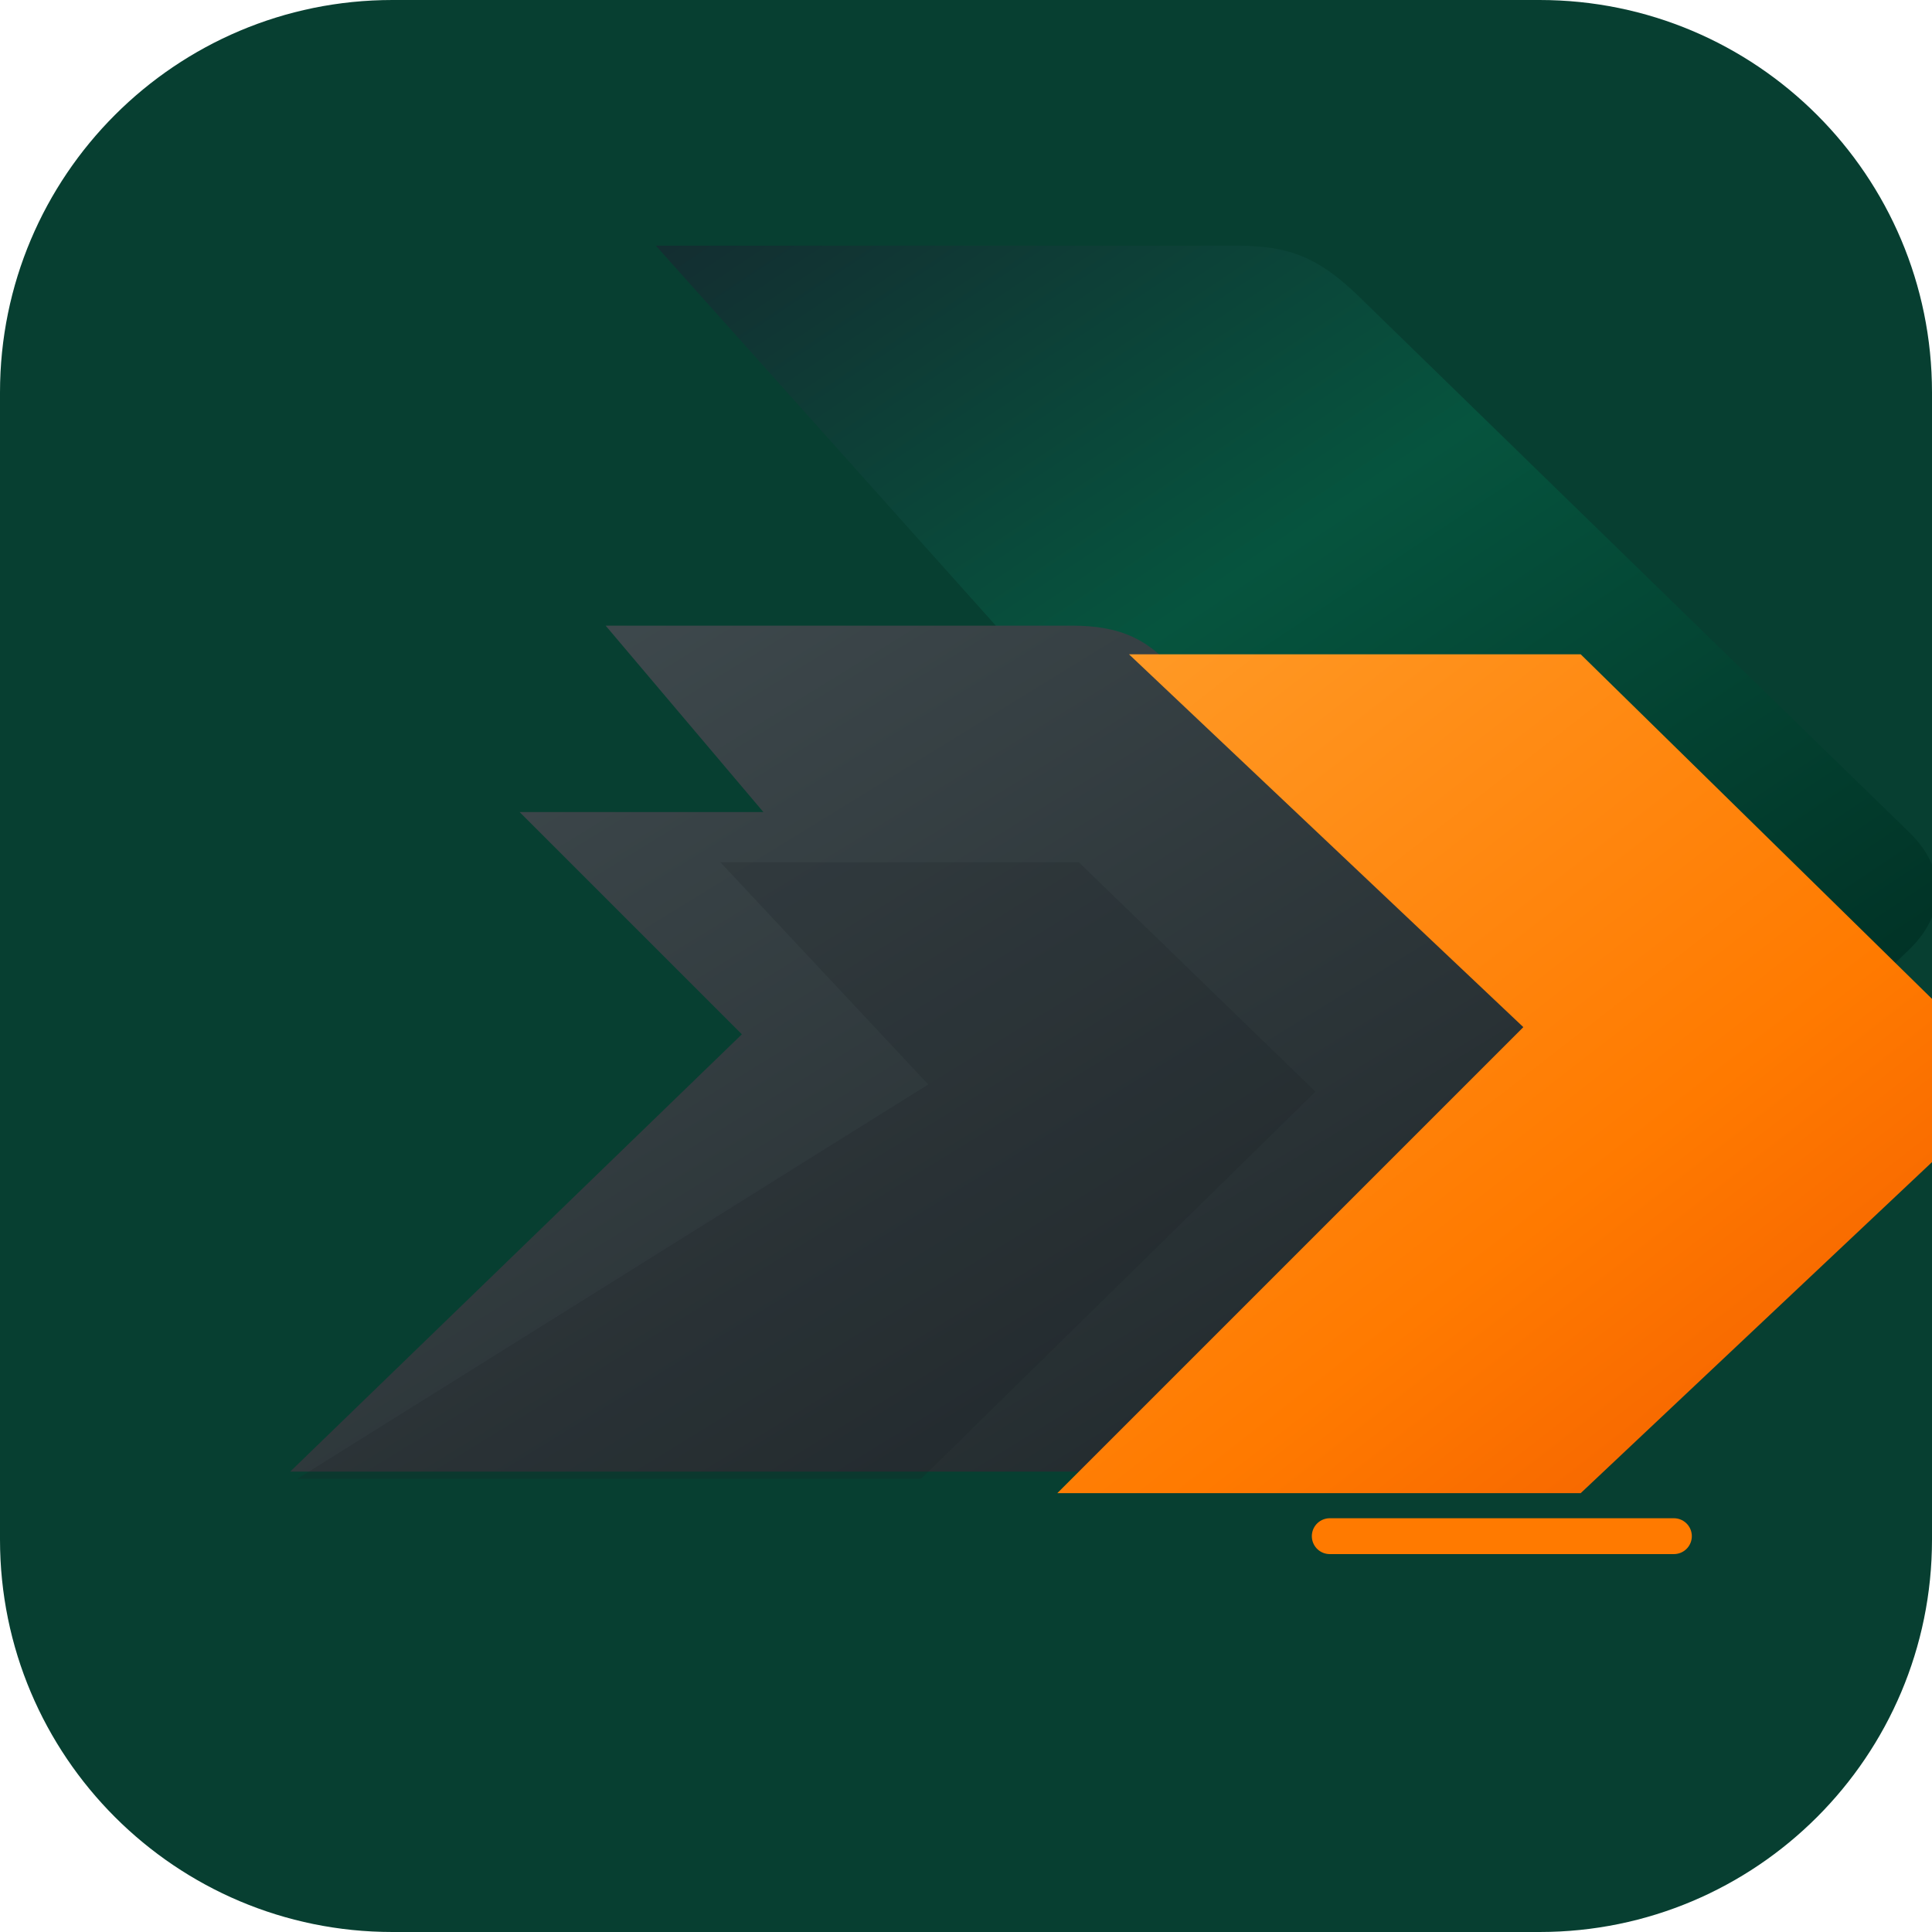
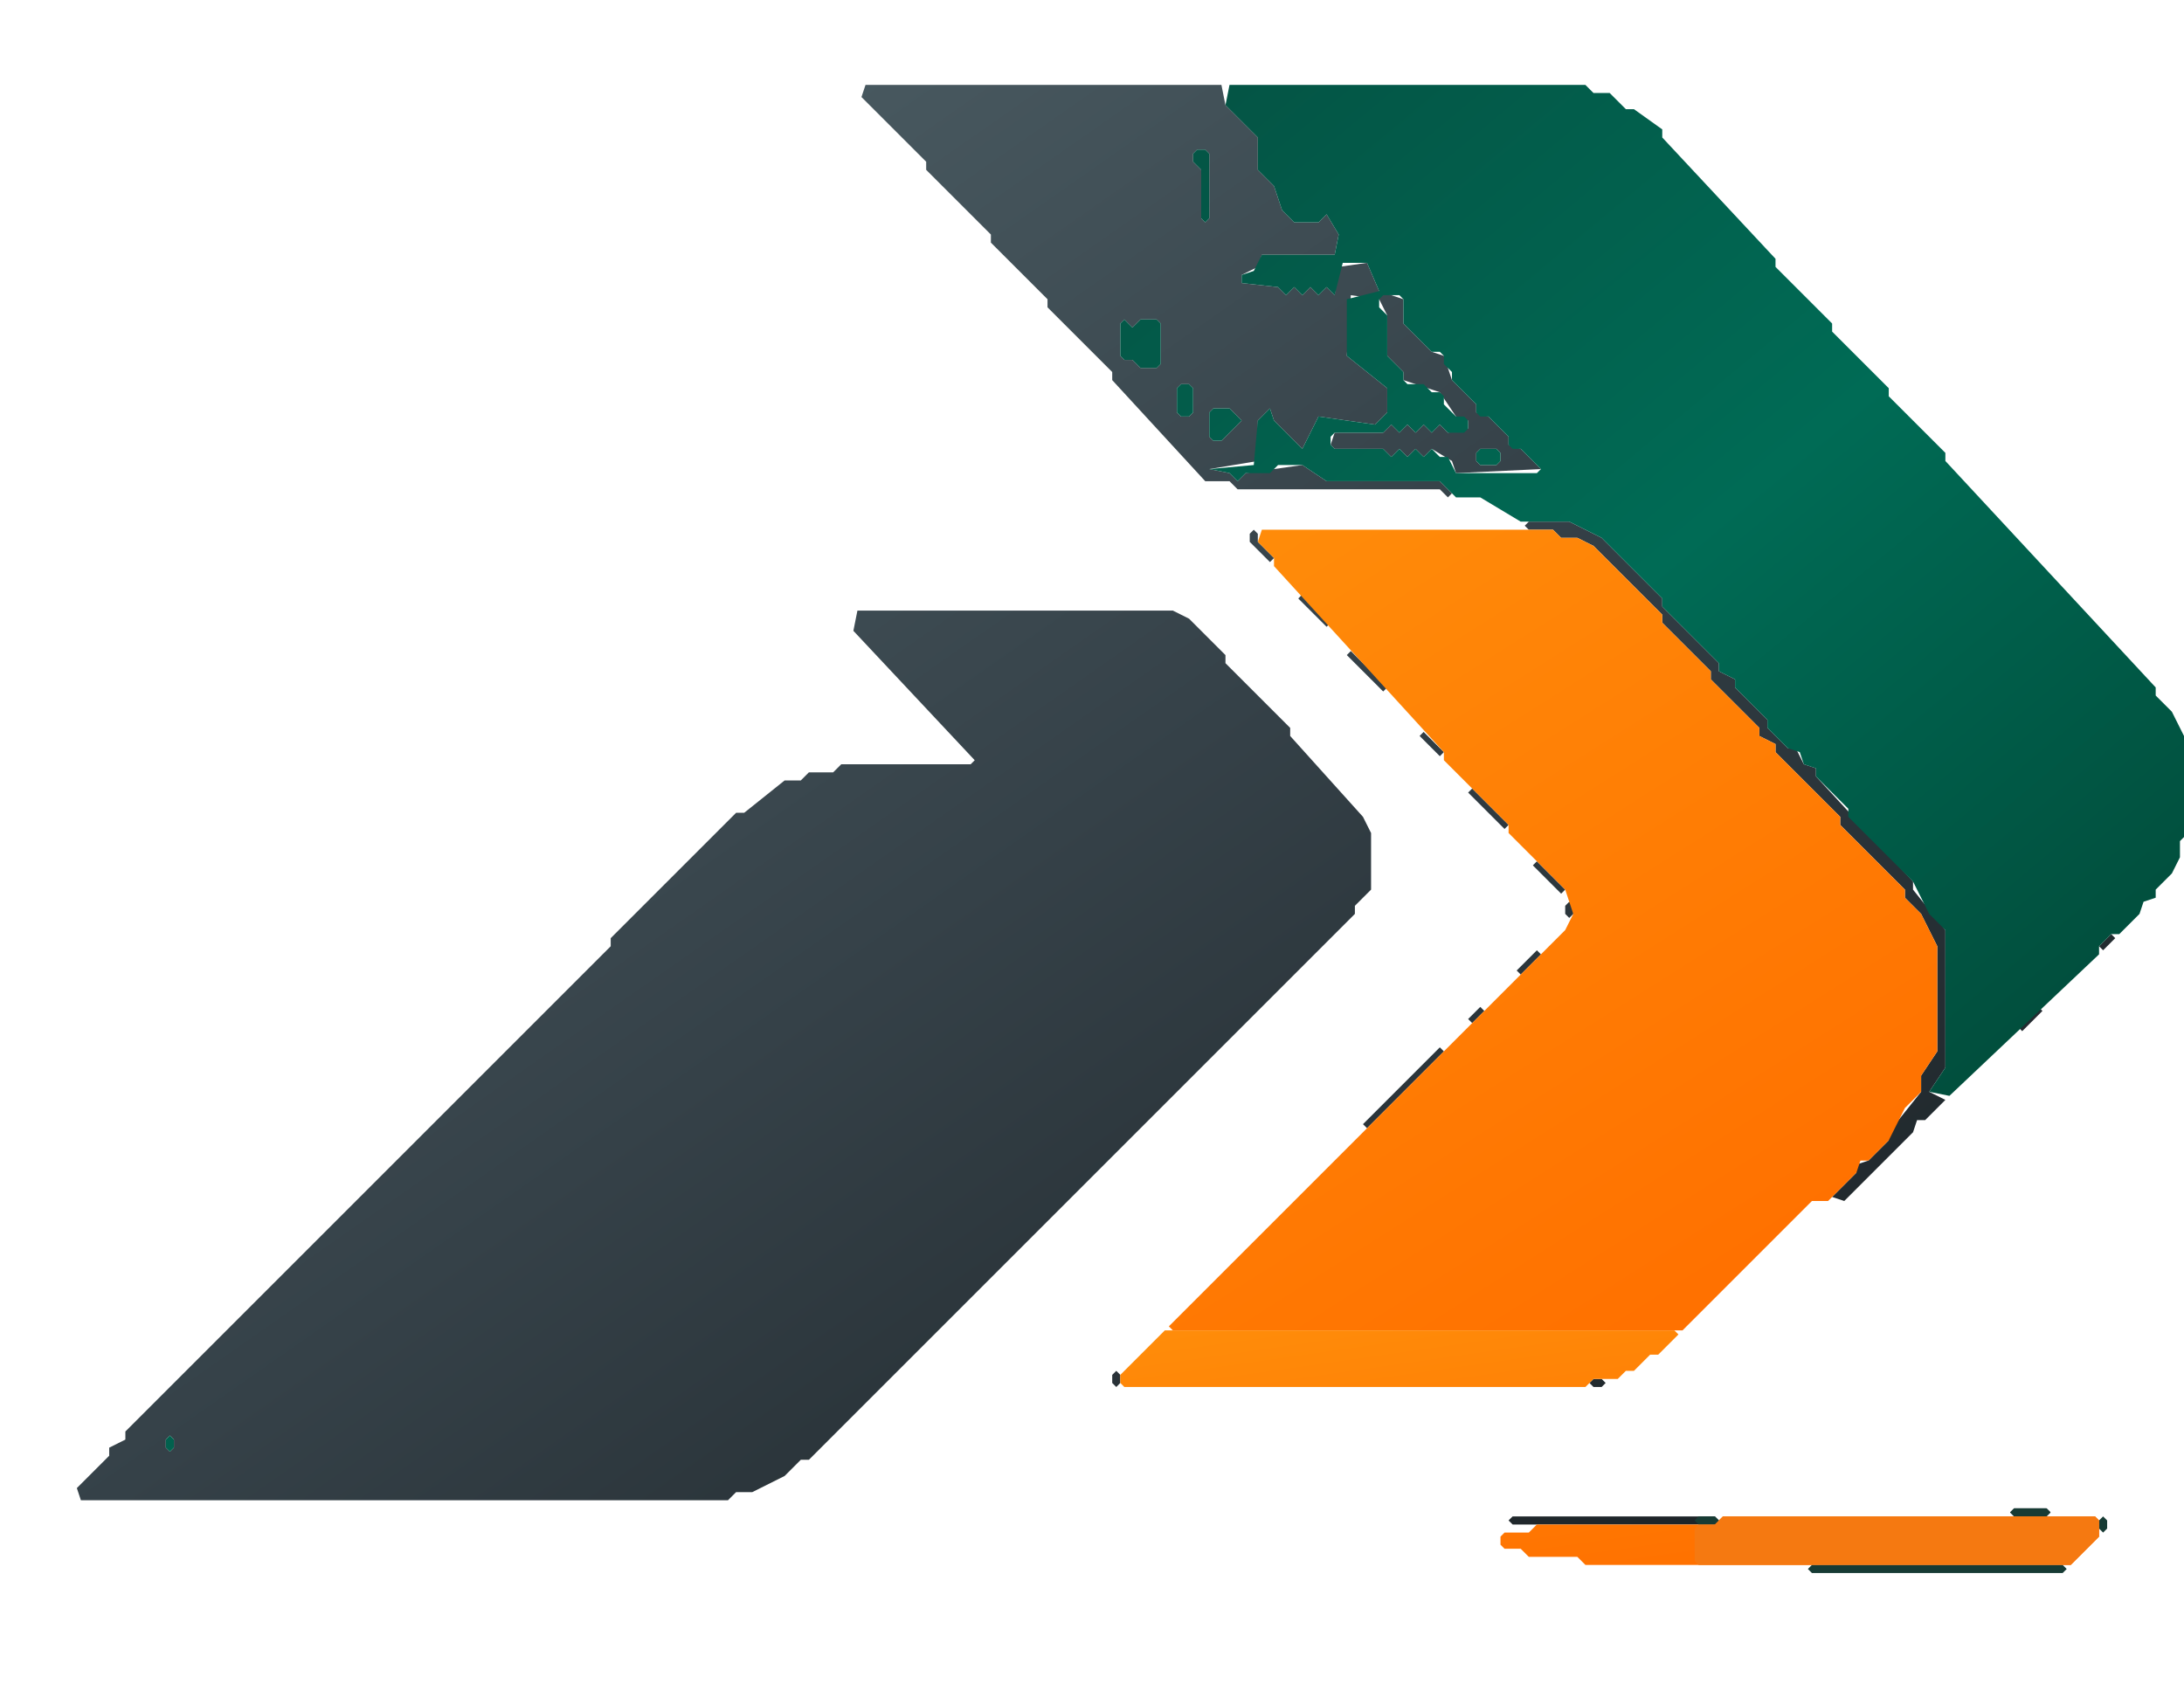
- <svg xmlns="http://www.w3.org/2000/svg" role="img" aria-label="БКМ" width="256" height="256" viewBox="0 0 256 256">
+ <svg xmlns="http://www.w3.org/2000/svg" width="270" height="209" viewBox="0 0 270 209" role="img" aria-label="Фирменный знак БКМ">
  <defs>
-     <linearGradient id="forest" x1="0" x2=".95" y1="0" y2="1">
-       <stop offset="0" stop-color="#132E31" />
-       <stop offset=".42" stop-color="#06543E" />
-       <stop offset="1" stop-color="#002D22" />
+     <linearGradient id="metal" x1="0" y1="0" x2="1" y2="1" gradientUnits="objectBoundingBox">
+       <stop stop-color="#53666d" />
+       <stop offset="0.50" stop-color="#354148" />
+       <stop offset="1" stop-color="#171d20" />
    </linearGradient>
-     <linearGradient id="graphite" x1="0" y1="0" x2=".9" y2="1">
-       <stop offset="0" stop-color="#424D51" />
-       <stop offset="1" stop-color="#20282B" />
+     <linearGradient id="forest" x1="0" y1="0" x2="1" y2="0.8" gradientUnits="objectBoundingBox">
+       <stop stop-color="#083d34" />
+       <stop offset="0.62" stop-color="#006b55" />
+       <stop offset="1" stop-color="#014434" />
    </linearGradient>
-     <linearGradient id="flare" x1="0" y1="0" x2=".85" y2="1">
-       <stop offset="0" stop-color="#FF9B27" />
-       <stop offset=".65" stop-color="#FF7A00" />
-       <stop offset="1" stop-color="#F35F00" />
+     <linearGradient id="amber" x1="0" y1="0" x2="0.6" y2="1" gradientUnits="objectBoundingBox">
+       <stop stop-color="#ff8d0a" />
+       <stop offset="1" stop-color="#ff7100" />
+     </linearGradient>
+     <linearGradient id="word" x1="0" y1="0" x2="0.1" y2="1" gradientUnits="objectBoundingBox">
+       <stop stop-color="#00362e" />
+       <stop offset="0.47" stop-color="#004a3e" />
+       <stop offset="1" stop-color="#003d32" />
    </linearGradient>
  </defs>
-   <rect width="256" height="256" rx="52" fill="#073F31" />
-   <g transform="translate(-10 5) scale(.95)">
-     <g id="bkm-chevron">
-       <path d="M102 29h81c8 0 12 2 18 8l76 74c5 5 5 11 0 16l-28 27-63-61c-5-5-8-7-15-7h-18Z" fill="url(#forest)" />
-       <path d="M95 82h65c7 0 11 2 15 7l50 49-62 62H51l63-61-31-31h34Z" fill="url(#graphite)" />
-       <path d="M168 86h63l52 51c5 5 5 12 0 17l-52 49h-73l65-65Z" fill="url(#flare)" />
-       <path d="M52 201h87l55-54-33-32h-50l29 31Z" fill="#171F22" opacity=".20" />
-       <path d="M196 209h48" stroke="#FF7A00" stroke-width="5" stroke-linecap="round" />
-     </g>
-   </g>
+   <path id="icongray" fill="url(#metal)" fill-rule="evenodd" d="M190.50,58.00 L180.00,58.50 L179.50,57.00 L177.00,55.50 L176.00,56.50 L175.00,55.50 L174.00,56.50 L173.00,55.50 L172.00,56.50 L171.00,55.50 L165.00,55.50 L164.50,55.00 L165.00,53.50 L171.00,53.50 L172.00,52.50 L173.00,53.50 L174.00,52.50 L175.00,53.50 L176.00,52.50 L177.00,53.50 L178.00,52.50 L179.00,53.50 L181.50,53.00 L181.50,52.00 L180.00,51.50 L178.00,48.50 L173.50,47.00 L173.50,46.00 L171.50,44.00 L171.50,39.00 L170.50,37.00 L167.00,36.50 L166.50,44.00 L171.50,48.00 L171.50,51.00 L170.00,52.50 L163.00,51.50 L161.00,55.50 L157.50,52.00 L157.00,50.50 L155.50,52.00 L155.50,57.00 L149.50,58.00 L152.00,58.50 L153.00,59.50 L154.00,58.50 L161.00,57.50 L164.00,59.50 L178.00,59.50 L179.50,61.00 L179.00,61.50 L178.00,60.50 L153.00,60.50 L152.00,59.50 L149.00,59.50 L137.50,47.00 L137.50,46.00 L129.50,38.00 L129.50,37.00 L122.50,30.00 L122.50,29.00 L114.50,21.00 L114.50,20.00 L106.50,12.00 L107.00,10.50 L151.00,10.50 L151.50,13.00 L155.50,17.00 L155.50,21.00 L157.50,23.00 L158.50,26.00 L160.00,27.50 L163.00,27.50 L164.00,26.50 L165.50,29.00 L165.00,31.50 L156.00,31.50 L155.50,33.00 L153.50,34.00 L153.50,35.00 L158.00,35.50 L159.00,36.50 L160.00,35.50 L161.00,36.50 L162.00,35.50 L163.00,36.50 L164.00,35.50 L165.00,36.50 L165.50,33.00 L169.00,32.50 L170.50,36.00 L173.50,37.00 L173.50,40.00 L177.00,43.50 L178.50,44.00 L179.50,47.00 L182.50,50.00 L182.50,51.00 L184.00,51.50 L186.50,54.00 L186.50,55.00 L188.00,55.50Z M149.00,27.50 L149.50,27.00 L149.50,19.00 L149.00,18.50 L148.00,18.50 L147.50,19.00 L147.50,20.00 L148.50,21.00 L148.50,27.00Z M143.00,45.50 L143.50,45.00 L143.50,40.00 L143.00,39.50 L141.00,39.50 L140.00,40.50 L139.00,39.50 L138.50,40.00 L138.50,44.00 L139.00,44.50 L140.00,44.50 L141.00,45.50Z M147.00,51.50 L147.50,51.00 L147.50,48.00 L147.00,47.50 L146.00,47.50 L145.50,48.00 L145.50,51.00 L146.00,51.50Z M151.00,54.50 L153.50,52.00 L152.00,50.50 L150.00,50.50 L149.50,51.00 L149.50,54.00 L150.00,54.50Z M185.50,57.00 L185.50,56.00 L185.00,55.50 L183.00,55.50 L182.50,56.00 L182.50,57.00 L183.00,57.50 L185.00,57.50Z M228.00,148.50 L226.50,148.00 L229.50,145.00 L229.50,144.00 L231.00,143.50 L233.50,141.00 L233.50,140.00 L237.50,135.00 L237.50,133.00 L239.50,130.00 L239.50,117.00 L237.50,113.00 L235.50,111.00 L235.50,110.00 L227.50,102.00 L227.50,101.00 L219.50,93.00 L219.50,92.00 L217.50,91.00 L217.50,90.00 L211.50,84.00 L211.50,83.00 L205.50,77.00 L205.50,76.00 L197.00,67.50 L195.00,66.50 L193.00,66.50 L192.00,65.50 L189.00,65.50 L188.50,65.00 L189.00,64.50 L194.00,64.50 L198.00,66.50 L205.50,74.00 L205.50,75.00 L212.50,82.00 L212.50,83.00 L214.50,84.00 L214.50,85.00 L218.50,89.00 L218.50,90.00 L221.00,92.50 L222.00,92.50 L223.00,94.50 L224.50,95.00 L224.50,96.00 L236.50,109.00 L236.50,110.00 L240.50,115.00 L240.50,132.00 L238.50,135.00 L240.50,136.00 L238.00,138.50 L237.00,138.50 L236.50,140.00Z M157.00,69.50 L154.50,67.00 L154.50,66.00 L155.00,65.50 L155.50,66.00 L155.50,67.00 L157.50,69.00Z M164.00,77.50 L160.50,74.00 L161.00,73.50 L164.50,77.00Z M9.50,184.00 L13.50,180.00 L13.50,179.00 L15.50,178.00 L15.50,177.00 L75.50,117.00 L75.50,116.00 L91.00,100.50 L92.00,100.50 L97.00,96.50 L99.00,96.50 L100.00,95.50 L103.00,95.50 L104.00,94.50 L120.00,94.50 L120.50,94.00 L105.50,78.00 L106.00,75.50 L145.00,75.50 L147.00,76.50 L151.50,81.00 L151.50,82.00 L159.50,90.00 L159.50,91.00 L168.50,101.00 L169.50,103.00 L169.50,110.00 L167.50,112.00 L167.50,113.00 L100.00,180.50 L99.00,180.50 L97.00,182.50 L93.00,184.50 L91.00,184.50 L90.00,185.50 L10.00,185.50Z M171.00,85.50 L166.50,81.00 L167.00,80.50 L171.50,85.00Z M178.00,93.50 L175.50,91.00 L176.00,90.50 L178.50,93.00Z M186.00,102.50 L181.50,98.00 L182.00,97.50 L186.50,102.00Z M193.00,110.50 L189.50,107.00 L190.00,106.50 L193.50,110.00Z M194.00,113.50 L193.50,113.00 L193.50,112.00 L194.00,111.50 L194.50,112.00 L194.50,113.00Z M260.00,117.50 L259.50,117.00 L261.00,115.50 L261.50,116.00Z M188.00,120.50 L187.50,120.00 L190.00,117.50 L190.50,118.00Z M182.00,126.50 L181.50,126.00 L183.00,124.50 L183.50,125.00Z M250.00,127.50 L249.50,127.00 L252.00,124.50 L252.50,125.00Z M169.00,139.50 L168.50,139.00 L178.00,129.50 L178.50,130.00Z M138.00,171.50 L137.50,171.00 L137.50,170.00 L138.00,169.50 L138.50,170.00 L138.50,171.00Z M198.50,171.00 L198.00,171.50 L197.00,171.50 L196.50,171.00 L197.00,170.50 L198.00,170.50Z M21.00,179.50 L21.50,179.00 L21.50,178.00 L21.00,177.50 L20.50,178.00 L20.50,179.00Z M253.50,187.00 L253.00,187.50 L249.00,187.50 L248.50,187.00 L249.00,186.50 L253.00,186.50Z M212.50,188.00 L212.00,188.50 L187.00,188.50 L186.50,188.00 L187.00,187.50 L212.00,187.50Z" />
+   <path id="icongreen" fill="url(#forest)" fill-rule="evenodd" d="M241.00,135.50 L238.50,135.00 L240.50,132.00 L240.50,115.00 L238.50,113.00 L236.50,109.00 L228.50,101.00 L228.50,100.00 L224.50,96.00 L224.50,95.00 L223.00,94.50 L222.50,93.00 L221.00,92.50 L218.50,90.00 L218.50,89.00 L214.50,85.00 L214.50,84.00 L212.50,83.00 L212.50,82.00 L205.50,75.00 L205.50,74.00 L198.00,66.50 L194.00,64.50 L188.00,64.50 L183.00,61.50 L180.00,61.50 L178.00,59.50 L164.00,59.50 L161.00,57.50 L158.00,57.50 L157.00,58.50 L154.00,58.50 L153.00,59.50 L152.00,58.50 L149.50,58.00 L155.00,57.50 L155.50,52.00 L157.00,50.50 L157.50,52.00 L161.00,55.50 L163.00,51.50 L170.00,52.50 L171.50,51.00 L171.50,48.00 L166.50,44.00 L166.50,37.00 L170.50,36.00 L169.00,32.50 L166.00,32.50 L165.00,36.50 L164.00,35.50 L163.00,36.50 L162.00,35.50 L161.00,36.50 L160.00,35.50 L159.00,36.50 L158.00,35.50 L153.50,35.00 L153.50,34.00 L155.00,33.50 L156.00,31.50 L165.00,31.50 L165.50,29.00 L164.00,26.50 L163.00,27.50 L160.00,27.50 L158.50,26.00 L157.50,23.00 L155.50,21.00 L155.50,17.00 L151.50,13.00 L152.00,10.50 L196.00,10.50 L197.00,11.50 L199.00,11.50 L201.00,13.50 L202.00,13.50 L205.50,16.00 L205.50,17.00 L219.50,32.00 L219.50,33.00 L226.50,40.00 L226.50,41.00 L233.50,48.00 L233.50,49.00 L240.50,56.00 L240.50,57.00 L266.50,85.00 L266.50,86.00 L268.50,88.00 L270.50,92.00 L270.50,103.00 L269.50,104.00 L269.50,106.00 L268.50,108.00 L266.50,110.00 L266.50,111.00 L265.00,111.50 L264.50,113.00 L262.00,115.50 L261.00,115.50 L259.50,117.00 L259.50,118.00Z M149.00,27.50 L148.50,27.00 L148.50,21.00 L147.50,20.00 L147.50,19.00 L148.00,18.50 L149.00,18.50 L149.50,19.00 L149.50,27.00Z M190.00,58.50 L190.50,58.00 L188.00,55.50 L187.00,55.50 L186.50,55.00 L186.50,54.00 L184.00,51.50 L183.00,51.50 L182.50,51.00 L182.50,50.00 L179.50,47.00 L179.50,46.00 L178.50,45.00 L178.50,44.00 L178.00,43.50 L177.00,43.50 L173.50,40.00 L173.50,37.00 L173.00,36.50 L171.00,36.50 L170.50,37.00 L170.50,38.00 L171.50,39.00 L171.50,44.00 L173.50,46.00 L173.50,47.00 L174.00,47.50 L176.00,47.50 L177.00,48.50 L178.00,48.50 L178.50,49.00 L178.50,50.00 L180.00,51.50 L181.00,51.50 L181.50,52.00 L181.50,53.00 L181.00,53.50 L179.00,53.50 L178.00,52.50 L177.00,53.50 L176.00,52.50 L175.00,53.50 L174.00,52.50 L173.00,53.50 L172.00,52.50 L171.00,53.50 L165.00,53.50 L164.50,54.00 L164.50,55.00 L165.00,55.50 L171.00,55.50 L172.00,56.50 L173.00,55.50 L174.00,56.50 L175.00,55.50 L176.00,56.50 L177.00,55.50 L178.00,56.50 L179.00,56.50 L180.00,58.50Z M143.00,45.50 L141.00,45.50 L140.00,44.50 L139.00,44.50 L138.50,44.00 L138.50,40.00 L139.00,39.50 L140.00,40.50 L141.00,39.50 L143.00,39.50 L143.50,40.00 L143.50,45.00Z M147.00,51.50 L146.00,51.50 L145.50,51.00 L145.50,48.00 L146.00,47.50 L147.00,47.50 L147.50,48.00 L147.50,51.00Z M151.00,54.50 L150.00,54.50 L149.50,54.00 L149.50,51.00 L150.00,50.50 L152.00,50.50 L153.50,52.00Z M185.50,57.00 L185.00,57.50 L183.00,57.50 L182.50,57.00 L182.50,56.00 L183.00,55.50 L185.00,55.50 L185.50,56.00Z M21.00,179.50 L20.50,179.00 L20.50,178.00 L21.00,177.50 L21.50,178.00 L21.50,179.00Z" />
+   <path id="iconorange" fill="url(#amber)" fill-rule="evenodd" d="M208.00,164.50 L145.00,164.50 L144.50,164.00 L193.50,115.00 L194.50,113.00 L193.50,110.00 L186.50,103.00 L186.50,102.00 L178.50,94.00 L178.50,93.00 L157.50,70.00 L157.50,69.00 L155.50,67.00 L156.00,65.50 L192.00,65.50 L193.00,66.50 L195.00,66.50 L197.00,67.50 L205.50,76.00 L205.50,77.00 L211.50,83.00 L211.50,84.00 L217.50,90.00 L217.50,91.00 L219.50,92.00 L219.50,93.00 L227.50,101.00 L227.50,102.00 L235.50,110.00 L235.50,111.00 L237.50,113.00 L239.50,117.00 L239.50,130.00 L237.50,133.00 L237.50,135.00 L235.50,137.00 L233.50,141.00 L231.00,143.50 L230.00,143.50 L229.50,145.00 L226.00,148.50 L224.00,148.50Z" />
+   <path id="underline" fill="url(#amber)" fill-rule="evenodd" d="M207.50,165.00 L205.00,167.50 L204.00,167.50 L202.00,169.50 L201.00,169.50 L200.00,170.50 L197.00,170.50 L196.00,171.50 L139.00,171.50 L138.50,171.00 L138.50,170.00 L144.00,164.50 L207.00,164.50Z M259.50,188.00 L259.50,190.00 L256.00,193.50 L196.00,193.50 L195.00,192.50 L189.00,192.50 L188.00,191.50 L186.00,191.50 L185.50,191.00 L185.50,190.00 L186.00,189.50 L189.00,189.50 L190.00,188.50 L212.00,188.50 L213.00,187.50 L259.00,187.50Z" />
+   <path id="word" fill="url(#word)" fill-rule="evenodd" d="M448.50,50.00 L447.00,51.50 L442.00,53.50 L434.50,61.00 L432.50,65.00 L426.00,71.50 L420.00,74.50 L415.00,74.50 L414.00,75.50 L328.00,75.50 L320.00,71.50 L318.00,71.50 L317.00,70.50 L315.00,70.50 L314.00,69.50 L312.00,69.50 L311.00,68.50 L308.50,68.00 L308.50,66.00 L310.50,62.00 L317.00,55.50 L318.00,55.50 L320.00,53.50 L326.00,50.50 L329.00,50.50 L330.00,49.50 L448.00,49.50Z M568.50,154.00 L567.00,155.50 L521.00,155.50 L520.00,154.50 L518.00,154.50 L513.50,151.00 L513.50,150.00 L509.50,146.00 L509.50,145.00 L504.50,140.00 L504.50,139.00 L499.50,134.00 L499.50,133.00 L493.50,127.00 L493.50,126.00 L483.50,115.00 L483.50,114.00 L482.00,112.50 L478.00,112.50 L476.50,115.00 L476.50,117.00 L475.50,118.00 L475.50,120.00 L474.50,121.00 L474.50,123.00 L473.50,124.00 L472.50,129.00 L471.50,130.00 L471.50,133.00 L470.50,134.00 L470.50,136.00 L469.50,137.00 L469.50,139.00 L468.50,140.00 L468.50,142.00 L467.50,143.00 L467.50,145.00 L465.50,149.00 L465.50,152.00 L463.00,154.50 L461.00,155.50 L428.00,155.50 L426.50,154.00 L426.50,153.00 L427.50,152.00 L427.50,150.00 L428.50,149.00 L428.50,147.00 L429.50,146.00 L429.50,144.00 L431.50,140.00 L431.50,137.00 L432.50,136.00 L432.50,134.00 L433.50,133.00 L433.50,131.00 L434.50,130.00 L434.50,128.00 L435.50,127.00 L435.50,125.00 L436.50,124.00 L436.50,122.00 L438.50,118.00 L438.50,115.00 L439.50,114.00 L439.50,112.00 L440.50,111.00 L440.50,109.00 L441.50,108.00 L441.50,106.00 L442.50,105.00 L442.50,103.00 L443.50,102.00 L443.50,100.00 L445.50,96.00 L445.50,93.00 L446.50,92.00 L446.50,90.00 L447.50,89.00 L447.50,87.00 L448.50,86.00 L448.50,84.00 L450.50,80.00 L450.50,77.00 L451.50,76.00 L451.50,74.00 L452.50,73.00 L452.50,71.00 L453.50,70.00 L454.50,65.00 L457.50,59.00 L463.00,53.50 L471.00,49.50 L496.00,49.50 L497.50,51.00 L496.50,52.00 L496.50,55.00 L495.50,56.00 L495.50,58.00 L494.50,59.00 L494.50,61.00 L493.50,62.00 L493.50,64.00 L492.50,65.00 L492.50,67.00 L491.50,68.00 L491.50,70.00 L489.50,74.00 L489.50,77.00 L488.50,78.00 L488.50,80.00 L487.50,81.00 L487.50,83.00 L486.50,84.00 L486.50,86.00 L484.50,90.00 L485.00,92.50 L488.00,92.50 L545.00,50.50 L547.00,50.50 L548.00,49.50 L598.00,49.50 L598.50,50.00 L597.00,51.50 L595.00,51.50 L589.00,54.50 L586.00,57.50 L582.00,59.50 L575.00,65.50 L571.00,67.50 L564.00,73.50 L560.00,75.50 L553.00,81.50 L549.00,83.50 L546.00,86.50 L545.00,86.50 L542.00,89.50 L541.00,89.50 L535.00,94.50 L531.00,96.50 L524.50,102.00 L535.50,114.00 L535.50,115.00 L540.50,120.00 L540.50,121.00 L547.50,128.00 L547.50,129.00 L553.50,135.00 L553.50,136.00 L559.50,142.00 L559.50,143.00 L564.50,148.00 L564.50,149.00 L568.50,153.00Z M724.50,153.00 L722.00,155.50 L692.00,155.50 L690.50,154.00 L690.50,152.00 L691.50,151.00 L691.50,149.00 L692.50,148.00 L692.50,146.00 L693.50,145.00 L693.50,143.00 L695.50,139.00 L695.50,136.00 L697.50,132.00 L697.50,129.00 L698.50,128.00 L698.50,126.00 L700.50,122.00 L700.50,119.00 L701.50,118.00 L701.50,116.00 L703.50,112.00 L703.50,109.00 L704.50,108.00 L704.50,106.00 L706.50,102.00 L706.00,99.50 L669.00,135.50 L668.00,135.50 L663.00,139.50 L658.00,139.50 L657.00,140.50 L652.00,140.50 L651.00,139.50 L645.00,139.50 L642.50,138.00 L642.50,137.00 L639.50,133.00 L638.50,128.00 L635.50,123.00 L635.50,121.00 L633.50,118.00 L633.50,116.00 L631.50,113.00 L631.50,111.00 L629.50,108.00 L629.50,106.00 L627.50,103.00 L627.50,101.00 L626.00,100.50 L625.50,104.00 L624.50,105.00 L624.50,107.00 L623.50,108.00 L623.50,110.00 L622.50,111.00 L622.50,113.00 L620.50,117.00 L620.50,120.00 L619.50,121.00 L619.50,123.00 L618.50,124.00 L618.50,126.00 L617.50,127.00 L617.50,129.00 L615.50,133.00 L615.50,136.00 L614.50,137.00 L614.50,139.00 L613.50,140.00 L613.50,142.00 L611.50,146.00 L611.50,149.00 L610.50,150.00 L610.50,152.00 L606.00,155.50 L577.00,155.50 L575.50,154.00 L575.50,152.00 L576.50,151.00 L576.50,148.00 L577.50,147.00 L577.50,145.00 L578.50,144.00 L578.50,142.00 L579.50,141.00 L579.50,139.00 L581.50,135.00 L581.50,132.00 L582.50,131.00 L582.50,129.00 L583.50,128.00 L583.50,126.00 L584.50,125.00 L584.50,123.00 L586.50,119.00 L586.50,116.00 L587.50,115.00 L587.50,113.00 L588.50,112.00 L588.50,110.00 L589.50,109.00 L589.50,107.00 L591.50,103.00 L591.50,100.00 L592.50,99.00 L592.50,97.00 L593.50,96.00 L593.50,94.00 L594.50,93.00 L594.50,91.00 L596.50,87.00 L596.50,84.00 L598.50,80.00 L598.50,77.00 L599.50,76.00 L599.50,74.00 L600.50,73.00 L600.50,71.00 L601.50,70.00 L601.50,68.00 L602.50,67.00 L602.50,65.00 L604.50,61.00 L612.00,53.50 L620.00,49.50 L640.00,49.50 L644.00,51.50 L645.50,53.00 L648.50,59.00 L649.50,64.00 L654.50,74.00 L655.50,79.00 L657.50,82.00 L657.50,84.00 L659.50,87.00 L659.50,89.00 L661.50,92.00 L661.50,94.00 L663.50,97.00 L663.50,99.00 L665.00,100.50 L715.00,52.50 L719.00,50.50 L721.00,50.50 L722.00,49.50 L747.00,49.50 L749.00,50.50 L752.50,55.00 L752.50,59.00 L751.50,60.00 L751.50,63.00 L750.50,64.00 L750.50,66.00 L748.50,70.00 L747.50,77.00 L746.50,78.00 L746.50,80.00 L744.50,84.00 L744.50,87.00 L743.50,88.00 L743.50,90.00 L741.50,94.00 L741.50,97.00 L739.50,101.00 L739.50,104.00 L738.50,105.00 L738.50,107.00 L736.50,111.00 L736.50,114.00 L734.50,118.00 L734.50,121.00 L732.50,125.00 L732.50,128.00 L731.50,129.00 L731.50,131.00 L729.50,135.00 L729.50,138.00 L728.50,139.00 L728.50,141.00 L727.50,142.00 L727.50,145.00 L726.50,146.00 L726.50,148.00 L725.50,149.00 L725.50,151.00Z M418.50,136.00 L412.50,143.00 L412.50,144.00 L404.00,150.50 L400.00,152.50 L395.00,153.50 L394.00,154.50 L388.00,154.50 L387.00,155.50 L280.00,155.50 L278.50,154.00 L279.50,153.00 L279.50,151.00 L280.50,150.00 L280.50,148.00 L281.50,147.00 L281.50,145.00 L282.50,144.00 L282.50,142.00 L284.50,138.00 L284.50,135.00 L285.50,134.00 L285.50,132.00 L286.50,131.00 L286.50,129.00 L287.50,128.00 L287.50,126.00 L288.50,125.00 L288.50,123.00 L289.50,122.00 L289.50,120.00 L290.50,119.00 L290.50,117.00 L292.50,113.00 L292.50,110.00 L293.50,109.00 L293.50,107.00 L294.50,106.00 L294.50,104.00 L295.50,103.00 L295.50,101.00 L296.50,100.00 L296.50,98.00 L297.50,97.00 L297.50,95.00 L298.50,94.00 L298.50,92.00 L299.50,91.00 L300.50,86.00 L305.00,81.50 L309.00,79.50 L311.00,79.50 L312.50,78.00 L292.50,74.00 L295.00,72.50 L301.00,72.50 L302.00,73.50 L307.00,73.50 L308.00,74.50 L311.00,74.50 L312.00,75.50 L314.00,75.50 L317.00,77.50 L322.00,77.50 L324.00,79.50 L326.00,80.50 L328.00,80.50 L334.00,83.50 L336.50,86.00 L337.00,88.50 L411.00,88.50 L412.00,89.50 L415.00,89.50 L419.00,91.50 L425.50,99.00 L425.50,101.00 L426.50,102.00 L426.50,112.00 L425.50,113.00 L425.50,115.00 L424.50,116.00 L424.50,119.00 L423.50,120.00 L423.50,122.00 L422.50,123.00 L422.50,125.00 L421.50,126.00 L420.50,131.00 L418.50,134.00Z M389.50,115.00 L387.00,112.50 L329.00,112.50 L327.50,114.00 L327.50,116.00 L326.50,117.00 L326.50,119.00 L325.50,120.00 L325.50,122.00 L324.50,123.00 L324.50,125.00 L323.50,126.00 L323.50,128.00 L322.50,129.00 L323.00,129.50 L381.00,129.50 L382.00,128.50 L384.00,128.50 L387.50,125.00 L387.50,124.00 L388.50,123.00 L388.50,121.00 L389.50,120.00Z" />
+   <path id="slogandark" fill="#173b34" fill-rule="evenodd" d="M275.00,193.50 L273.50,192.00 L273.50,190.00 L272.50,189.00 L273.50,188.00 L273.50,186.00 L274.50,185.00 L274.50,184.00 L277.00,181.50 L278.00,181.50 L279.00,180.50 L280.00,180.50 L281.00,179.50 L285.00,179.50 L286.00,180.50 L287.00,180.50 L288.50,182.00 L288.50,183.00 L288.00,183.50 L286.00,183.50 L285.00,182.50 L280.00,182.50 L276.50,186.00 L276.50,187.00 L275.50,188.00 L275.50,189.00 L276.50,190.00 L276.50,191.00 L277.00,191.50 L282.00,191.50 L283.00,190.50 L285.00,190.50 L285.50,191.00 L285.50,192.00 L284.00,193.50 L283.00,193.50 L282.00,194.50 L277.00,194.50 L276.00,193.50Z M293.00,194.50 L292.50,194.00 L292.50,193.00 L294.00,191.50 L295.00,191.50 L296.50,190.00 L296.50,189.00 L297.50,188.00 L297.50,187.00 L298.50,186.00 L298.50,184.00 L299.50,183.00 L299.50,181.00 L301.00,179.50 L309.00,179.50 L310.50,181.00 L309.50,182.00 L309.50,183.00 L308.50,184.00 L308.50,187.00 L307.50,188.00 L307.50,190.00 L306.50,191.00 L306.50,193.00 L305.00,194.50 L304.00,194.50 L303.50,194.00 L303.50,192.00 L304.50,191.00 L304.50,189.00 L305.50,188.00 L305.50,185.00 L306.50,184.00 L306.50,183.00 L306.00,182.50 L303.00,182.50 L301.50,184.00 L301.50,186.00 L300.50,187.00 L300.50,188.00 L299.50,189.00 L299.50,190.00 L298.50,191.00 L298.50,192.00 L297.00,193.50 L296.00,193.50 L295.00,194.50Z M320.00,194.50 L316.50,191.00 L316.50,188.00 L317.50,187.00 L317.50,185.00 L322.00,180.50 L323.00,180.50 L324.00,179.50 L329.00,179.50 L332.50,183.00 L332.50,188.00 L331.50,189.00 L331.50,190.00 L329.00,192.50 L328.00,192.50 L327.00,193.50 L326.00,193.50 L325.00,194.50Z M355.00,194.50 L353.00,194.50 L351.50,193.00 L351.50,191.00 L350.50,190.00 L350.50,189.00 L350.00,188.50 L348.50,190.00 L348.50,192.00 L347.50,193.00 L347.50,194.00 L347.00,194.50 L346.00,194.50 L345.50,194.00 L345.50,191.00 L346.50,190.00 L346.50,189.00 L346.00,188.50 L341.00,193.50 L340.00,193.50 L339.00,194.50 L338.00,194.50 L337.50,194.00 L337.50,193.00 L342.00,188.50 L343.00,188.50 L344.50,187.00 L344.50,186.00 L343.50,185.00 L343.50,184.00 L342.50,183.00 L342.50,180.00 L343.00,179.50 L344.00,179.50 L344.50,180.00 L344.50,181.00 L345.50,182.00 L345.50,183.00 L346.50,184.00 L346.50,185.00 L347.00,185.50 L347.50,185.00 L347.50,184.00 L348.50,183.00 L348.50,181.00 L350.00,179.50 L351.00,179.50 L351.50,180.00 L351.50,183.00 L350.50,184.00 L350.50,185.00 L351.00,185.50 L357.00,179.50 L358.00,179.50 L358.50,180.00 L358.50,181.00 L352.50,187.00 L352.50,188.00 L353.50,189.00 L353.50,190.00 L354.50,191.00 L354.50,192.00 L355.50,193.00 L355.50,194.00Z M375.00,194.50 L374.00,194.50 L373.50,194.00 L373.50,191.00 L374.50,190.00 L374.50,189.00 L374.00,188.50 L368.00,188.50 L367.50,189.00 L367.50,191.00 L366.50,192.00 L366.50,193.00 L365.00,194.50 L364.00,194.50 L363.50,194.00 L363.50,193.00 L364.50,192.00 L364.50,190.00 L365.50,189.00 L365.50,187.00 L366.50,186.00 L366.50,184.00 L367.50,183.00 L367.50,181.00 L369.00,179.50 L370.00,179.50 L370.50,180.00 L370.50,182.00 L369.50,183.00 L369.50,185.00 L370.00,185.50 L375.00,185.50 L376.50,184.00 L376.50,182.00 L377.50,181.00 L377.50,180.00 L378.00,179.50 L379.00,179.50 L379.50,180.00 L379.50,183.00 L378.50,184.00 L378.50,186.00 L377.50,187.00 L377.50,190.00 L376.50,191.00 L376.50,193.00Z M390.00,194.50 L386.50,191.00 L386.50,187.00 L387.50,186.00 L387.50,185.00 L388.50,184.00 L388.50,183.00 L389.00,182.50 L390.00,182.50 L392.00,180.50 L393.00,180.50 L394.00,179.50 L399.00,179.50 L401.50,182.00 L401.50,183.00 L402.50,184.00 L402.50,186.00 L401.50,187.00 L401.50,189.00 L399.50,191.00 L399.50,192.00 L399.00,192.50 L398.00,192.50 L397.00,193.50 L396.00,193.50 L395.00,194.50Z M418.00,194.50 L410.00,194.50 L408.50,193.00 L409.50,192.00 L409.50,190.00 L410.50,189.00 L410.50,187.00 L411.50,186.00 L411.50,184.00 L412.50,183.00 L412.50,181.00 L414.00,179.50 L422.00,179.50 L423.50,181.00 L422.00,182.50 L415.00,182.50 L414.50,183.00 L414.50,185.00 L415.00,185.50 L419.00,185.50 L419.50,186.00 L419.50,188.00 L419.00,188.50 L413.00,188.50 L412.50,189.00 L412.50,191.00 L413.00,191.50 L419.00,191.50 L419.50,192.00 L419.50,193.00Z M441.00,197.50 L440.50,197.00 L440.50,196.00 L441.50,195.00 L441.50,193.00 L443.00,191.50 L444.00,191.50 L445.50,190.00 L445.50,189.00 L447.50,187.00 L447.50,185.00 L448.50,184.00 L448.50,183.00 L449.50,182.00 L449.50,180.00 L450.00,179.50 L458.00,179.50 L458.50,180.00 L458.50,183.00 L457.50,184.00 L457.50,187.00 L456.50,188.00 L456.50,190.00 L455.50,191.00 L456.50,192.00 L456.50,195.00 L455.50,196.00 L455.50,197.00 L455.00,197.50 L454.00,197.50 L453.50,197.00 L453.50,195.00 L453.00,194.50 L444.00,194.50 L443.50,195.00 L443.50,196.00 L442.00,197.50Z M466.00,194.50 L465.50,194.00 L465.50,192.00 L466.50,191.00 L466.50,189.00 L467.50,188.00 L467.50,186.00 L468.50,185.00 L468.50,183.00 L469.50,182.00 L469.50,181.00 L471.00,179.50 L479.00,179.50 L479.50,180.00 L479.50,181.00 L478.00,182.50 L472.00,182.50 L471.50,183.00 L471.50,184.00 L470.50,185.00 L471.00,185.50 L476.00,185.50 L476.50,186.00 L476.50,187.00 L475.00,188.50 L470.00,188.50 L469.50,189.00 L469.50,191.00 L470.00,191.50 L475.00,191.50 L475.50,192.00 L475.50,194.00 L475.00,194.50Z M484.00,194.50 L483.50,194.00 L483.50,193.00 L485.00,191.50 L486.00,191.50 L487.50,190.00 L487.50,189.00 L488.50,188.00 L488.50,186.00 L489.50,185.00 L489.50,184.00 L490.50,183.00 L490.50,181.00 L492.00,179.50 L500.00,179.50 L500.50,180.00 L500.50,182.00 L499.50,183.00 L499.50,186.00 L498.50,187.00 L498.50,189.00 L497.50,190.00 L497.50,192.00 L496.50,193.00 L496.50,194.00 L496.00,194.50 L495.00,194.50 L494.50,194.00 L494.50,191.00 L495.50,190.00 L495.50,187.00 L496.50,186.00 L496.50,184.00 L497.50,183.00 L497.00,182.50 L493.00,182.50 L492.50,183.00 L492.50,184.00 L491.50,185.00 L491.50,187.00 L490.50,188.00 L490.50,189.00 L489.50,190.00 L489.50,191.00 L486.00,194.50Z M506.00,194.50 L505.50,194.00 L505.50,193.00 L506.50,192.00 L506.50,191.00 L509.50,188.00 L509.50,187.00 L512.50,184.00 L512.50,183.00 L516.00,179.50 L517.00,179.50 L517.50,180.00 L517.50,184.00 L518.50,185.00 L518.50,192.00 L519.50,193.00 L518.00,194.50 L517.00,194.50 L516.50,194.00 L516.50,192.00 L515.00,190.50 L511.00,190.50 L507.00,194.50Z M537.00,194.50 L528.00,194.50 L527.50,194.00 L527.50,192.00 L528.50,191.00 L528.50,189.00 L529.50,188.00 L529.50,186.00 L530.50,185.00 L530.50,183.00 L531.50,182.00 L531.50,180.00 L532.00,179.50 L541.00,179.50 L541.50,180.00 L541.50,181.00 L540.00,182.50 L534.00,182.50 L533.50,183.00 L533.50,184.00 L532.50,185.00 L533.00,185.50 L538.00,185.50 L538.50,186.00 L538.50,188.00 L538.00,188.50 L532.00,188.50 L531.50,189.00 L531.50,190.00 L530.50,191.00 L531.00,191.50 L537.00,191.50 L537.50,192.00 L537.50,194.00Z M560.00,194.50 L559.00,194.50 L558.50,194.00 L558.50,192.00 L559.50,191.00 L559.50,189.00 L560.50,188.00 L560.50,187.00 L560.00,186.50 L556.00,190.50 L554.00,190.50 L553.50,190.00 L553.50,188.00 L552.50,187.00 L552.50,186.00 L552.00,185.50 L551.50,186.00 L551.50,188.00 L550.50,189.00 L550.50,190.00 L549.50,191.00 L549.50,193.00 L548.00,194.50 L547.00,194.50 L546.50,194.00 L546.50,192.00 L547.50,191.00 L547.50,189.00 L548.50,188.00 L548.50,187.00 L549.50,186.00 L549.50,183.00 L550.50,182.00 L550.50,181.00 L552.00,179.50 L553.00,179.50 L553.50,180.00 L553.50,181.00 L554.50,182.00 L554.50,185.00 L555.50,186.00 L555.50,187.00 L556.00,187.50 L556.50,187.00 L556.50,186.00 L563.00,179.50 L564.00,179.50 L565.50,181.00 L564.50,182.00 L564.50,184.00 L563.50,185.00 L563.50,187.00 L562.50,188.00 L562.50,190.00 L561.50,191.00 L561.50,193.00Z M725.00,181.50 L723.50,180.00 L724.00,179.50 L725.50,181.00Z M736.00,182.50 L735.50,182.00 L735.50,181.00 L733.50,180.00 L734.00,179.50 L736.00,179.50 L736.50,180.00 L736.50,182.00Z M680.50,183.00 L680.00,183.50 L679.00,182.50 L677.00,182.50 L675.50,181.00 L676.00,180.50 L677.00,181.50 L679.00,181.50Z M687.00,182.50 L686.50,182.00 L688.00,180.50 L688.50,181.00Z M589.00,183.50 L588.50,183.00 L588.50,182.00 L589.00,181.50 L589.50,182.00 L589.50,183.00Z M618.50,183.00 L618.00,183.50 L617.00,182.50 L616.00,182.50 L615.50,182.00 L616.00,181.50 L617.00,181.50Z M630.00,184.50 L629.50,184.00 L632.00,181.50 L632.50,182.00Z M696.00,183.50 L695.50,183.00 L695.50,182.00 L696.00,181.50 L696.50,182.00 L696.50,183.00Z M730.00,184.50 L729.50,184.00 L732.00,181.50 L732.50,182.00Z M326.00,191.50 L328.50,189.00 L328.50,188.00 L329.50,187.00 L329.50,184.00 L328.00,182.50 L323.00,182.50 L320.50,185.00 L320.50,186.00 L319.50,187.00 L319.50,190.00 L321.00,191.50Z M391.00,191.50 L395.00,191.50 L396.00,190.50 L397.00,190.50 L398.50,189.00 L398.50,188.00 L399.50,187.00 L399.50,184.00 L398.00,182.50 L393.00,182.50 L389.50,186.00 L389.50,190.00Z M448.00,191.50 L452.00,191.50 L453.50,190.00 L453.50,189.00 L454.50,188.00 L454.50,185.00 L455.50,184.00 L455.50,183.00 L455.00,182.50 L452.00,182.50 L450.50,184.00 L450.50,186.00 L449.50,187.00 L449.50,188.00 L448.50,189.00 L448.50,190.00 L447.50,191.00Z M598.50,183.00 L598.00,183.50 L597.00,183.50 L596.50,183.00 L597.00,182.50 L598.00,182.50Z M613.00,186.50 L612.50,186.00 L612.50,184.00 L614.00,182.50 L614.50,183.00 L613.50,184.00 L613.50,186.00Z M622.00,184.50 L621.50,184.00 L621.50,183.00 L622.00,182.50 L622.50,183.00 L622.50,184.00Z M699.00,184.50 L698.50,184.00 L698.50,183.00 L699.00,182.50 L699.50,183.00 L699.50,184.00Z M711.00,184.50 L710.50,184.00 L710.50,183.00 L711.00,182.50 L711.50,183.00 L711.50,184.00Z M721.00,184.50 L720.50,184.00 L720.50,183.00 L721.00,182.50 L721.50,183.00 L721.50,184.00Z M610.00,185.50 L609.50,185.00 L609.50,184.00 L610.00,183.50 L610.50,184.00 L610.50,185.00Z M656.00,185.50 L655.50,185.00 L657.00,183.50 L657.50,184.00Z M513.00,188.50 L515.00,188.50 L515.50,188.00 L515.50,185.00 L515.00,184.50 L512.50,187.00 L512.50,188.00Z M614.50,187.00 L615.00,186.50 L616.00,186.50 L618.00,184.50 L618.50,185.00 L616.00,187.50 L615.00,187.50Z M632.00,186.50 L631.50,186.00 L633.00,184.50 L633.50,185.00Z M682.00,186.50 L681.50,186.00 L681.50,185.00 L682.00,184.50 L682.50,185.00 L682.50,186.00Z M703.50,185.00 L703.00,185.50 L701.00,185.50 L700.50,185.00 L701.00,184.50 L703.00,184.50Z M724.00,187.50 L722.50,186.00 L722.50,185.00 L723.00,184.50 L723.50,185.00 L723.50,186.00 L724.50,187.00Z M590.00,187.50 L589.50,187.00 L589.50,186.00 L590.00,185.50 L590.50,186.00 L590.50,187.00Z M727.00,187.50 L726.50,187.00 L726.50,186.00 L727.00,185.50 L728.00,185.50 L728.50,186.00Z M731.00,188.50 L730.50,188.00 L730.50,187.00 L732.00,185.50 L732.50,186.00 L731.50,187.00 L731.50,188.00Z M253.50,187.00 L253.00,187.50 L249.00,187.50 L248.50,187.00 L249.00,186.50 L253.00,186.50Z M609.00,188.50 L608.50,188.00 L608.50,187.00 L609.00,186.50 L609.50,187.00 L609.50,188.00Z M707.00,194.50 L706.00,194.50 L704.00,192.50 L703.00,193.50 L702.50,193.00 L704.50,191.00 L704.50,190.00 L705.50,189.00 L705.50,188.00 L704.50,187.00 L705.00,186.50 L706.50,188.00 L706.50,190.00 L705.50,191.00 L705.50,193.00 L706.00,193.50 L707.00,193.50 L707.50,194.00Z M212.50,188.00 L212.00,188.50 L210.00,188.50 L209.50,188.00 L210.00,187.50 L212.00,187.50Z M260.00,189.50 L259.50,189.00 L259.50,188.00 L260.00,187.50 L260.50,188.00 L260.50,189.00Z M599.00,189.50 L598.50,189.00 L598.50,188.00 L599.00,187.50 L599.50,188.00 L599.50,189.00Z M638.00,191.50 L637.50,191.00 L641.00,187.50 L641.50,188.00Z M640.00,193.50 L639.50,193.00 L643.50,189.00 L643.50,188.00 L644.00,187.50 L644.50,188.00 L644.50,189.00Z M656.00,191.50 L654.50,190.00 L654.50,188.00 L655.00,187.50 L655.50,188.00 L655.50,190.00 L656.50,191.00Z M678.00,189.50 L677.50,189.00 L677.50,188.00 L678.00,187.50 L678.50,188.00 L678.50,189.00Z M697.00,189.50 L696.50,189.00 L696.50,188.00 L697.00,187.50 L697.50,188.00 L697.50,189.00Z M701.00,191.50 L700.50,191.00 L701.50,190.00 L701.50,189.00 L700.50,188.00 L701.00,187.50 L702.00,187.50 L702.50,188.00 L702.50,190.00Z M734.00,189.50 L733.50,189.00 L733.50,188.00 L734.00,187.50 L734.50,188.00 L734.50,189.00Z M586.00,191.50 L585.50,191.00 L585.50,190.00 L586.00,189.50 L586.50,190.00 L586.50,191.00Z M589.00,191.50 L588.50,191.00 L588.50,190.00 L589.00,189.50 L589.50,190.00 L589.50,191.00Z M608.00,191.50 L607.50,191.00 L607.50,190.00 L608.00,189.50 L608.50,190.00 L608.50,191.00Z M609.00,194.50 L608.50,194.00 L609.50,193.00 L609.50,192.00 L610.50,191.00 L610.50,190.00 L611.00,189.50 L611.50,190.00 L611.50,191.00 L610.50,192.00 L610.50,193.00Z M664.50,192.00 L664.00,192.50 L663.00,191.50 L662.00,191.50 L661.50,191.00 L662.00,190.50 L664.00,190.50 L664.50,191.00Z M721.00,192.50 L720.50,192.00 L720.50,191.00 L721.00,190.50 L721.50,191.00 L721.50,192.00Z M596.00,194.50 L595.00,194.50 L594.50,194.00 L594.50,192.00 L595.00,191.50 L595.50,192.00 L595.50,193.00 L596.50,194.00Z M655.00,194.50 L652.50,192.00 L653.00,191.50 L655.50,194.00Z M659.50,192.00 L659.00,192.50 L658.00,192.50 L657.50,192.00 L658.00,191.50 L659.00,191.50Z M678.00,194.50 L677.00,194.50 L676.50,194.00 L676.50,192.00 L677.00,191.50 L677.50,192.00 L677.50,193.00 L678.50,194.00Z M693.00,194.50 L692.50,194.00 L692.50,192.00 L693.00,191.50 L693.50,192.00 L693.50,194.00Z M585.50,194.00 L586.00,193.50 L587.00,193.50 L588.00,192.50 L588.50,193.00 L587.00,194.50 L586.00,194.50Z M732.50,194.00 L732.00,194.50 L731.00,194.50 L729.50,193.00 L730.00,192.50 L731.00,193.50 L732.00,193.50Z M255.50,194.00 L255.00,194.50 L224.00,194.50 L223.50,194.00 L224.00,193.50 L255.00,193.50Z M701.50,194.00 L701.00,194.50 L700.00,194.50 L699.50,194.00 L700.00,193.50 L701.00,193.50Z M719.50,194.00 L719.00,194.50 L718.00,194.50 L717.50,194.00 L718.00,193.50 L719.00,193.50Z" />
+   <path id="sloganorange" fill="#f57911" fill-rule="evenodd" d="M597.00,193.50 L596.00,193.50 L595.50,193.00 L595.50,190.00 L596.50,189.00 L596.50,187.00 L597.50,186.00 L597.50,184.00 L598.50,183.00 L598.00,182.50 L594.00,182.50 L593.00,181.50 L590.50,184.00 L590.50,185.00 L589.50,186.00 L589.50,189.00 L588.50,190.00 L588.50,192.00 L587.00,193.50 L586.00,193.50 L585.50,193.00 L585.50,192.00 L586.50,191.00 L586.50,189.00 L587.50,188.00 L587.50,186.00 L588.50,185.00 L588.50,184.00 L589.50,183.00 L589.50,181.00 L591.00,179.50 L601.00,179.50 L601.50,180.00 L601.50,181.00 L600.50,182.00 L600.50,184.00 L599.50,185.00 L599.50,187.00 L598.50,188.00 L598.50,190.00 L597.50,191.00 L597.50,193.00Z M608.00,194.50 L607.50,194.00 L607.50,192.00 L608.50,191.00 L608.50,189.00 L609.50,188.00 L609.50,186.00 L610.50,185.00 L610.50,183.00 L611.50,182.00 L611.50,181.00 L613.00,179.50 L618.00,179.50 L619.00,180.50 L620.00,180.50 L621.50,182.00 L621.50,185.00 L620.50,186.00 L620.50,187.00 L620.00,187.50 L619.00,187.50 L618.00,188.50 L617.00,188.50 L616.00,189.50 L611.00,189.50 L610.50,190.00 L610.50,191.00 L609.50,192.00 L609.50,193.00Z M632.00,194.50 L628.50,191.00 L628.50,187.00 L629.50,186.00 L629.50,185.00 L634.00,180.50 L636.00,180.50 L637.00,179.50 L640.00,179.50 L641.00,180.50 L642.00,180.50 L644.50,183.00 L644.50,187.00 L643.50,188.00 L643.50,189.00 L639.00,193.50 L638.00,193.50 L637.00,194.50Z M656.00,194.50 L652.50,191.00 L652.50,187.00 L653.50,186.00 L653.50,185.00 L654.50,184.00 L654.50,183.00 L656.00,181.50 L657.00,181.50 L658.00,180.50 L659.00,180.50 L660.00,179.50 L664.00,179.50 L665.00,180.50 L666.00,180.50 L667.50,182.00 L667.50,183.00 L667.00,183.50 L665.00,183.50 L664.00,182.50 L663.00,182.50 L662.00,181.50 L661.00,182.50 L659.00,182.50 L658.00,183.50 L657.00,183.50 L655.50,185.00 L655.50,187.00 L654.50,188.00 L654.50,190.00 L656.00,191.50 L657.00,191.50 L658.00,192.50 L659.00,192.50 L660.00,191.50 L663.00,191.50 L663.50,192.00 L663.50,193.00 L663.00,193.50 L661.00,193.50 L660.00,194.50Z M678.00,193.50 L677.50,193.00 L677.50,190.00 L678.50,189.00 L678.50,187.00 L679.50,186.00 L679.50,184.00 L680.50,183.00 L679.00,181.50 L677.00,181.50 L676.50,181.00 L676.50,180.00 L677.00,179.50 L687.00,179.50 L687.50,180.00 L687.50,181.00 L686.00,182.50 L683.00,182.50 L682.50,183.00 L682.50,184.00 L681.50,185.00 L681.50,188.00 L680.50,189.00 L680.50,190.00 L679.50,191.00 L679.50,193.00 L679.00,193.50Z M694.00,194.50 L693.50,194.00 L693.50,190.00 L694.50,189.00 L694.50,187.00 L695.50,186.00 L695.50,184.00 L696.50,183.00 L696.50,181.00 L698.00,179.50 L699.50,181.00 L699.50,182.00 L698.50,183.00 L698.50,184.00 L699.00,184.50 L700.00,184.50 L701.00,185.50 L704.00,185.50 L704.50,186.00 L704.50,187.00 L705.50,188.00 L705.50,189.00 L704.50,190.00 L704.50,191.00 L702.00,193.50 L700.00,193.50 L699.00,194.50Z M706.00,193.50 L705.50,193.00 L705.50,191.00 L706.50,190.00 L706.50,187.00 L707.50,186.00 L707.50,184.00 L708.50,183.00 L708.50,182.00 L709.50,181.00 L709.50,180.00 L710.00,179.50 L711.00,179.50 L711.50,180.00 L711.50,182.00 L710.50,183.00 L710.50,185.00 L709.50,186.00 L709.50,189.00 L708.50,190.00 L708.50,191.00 L707.50,192.00 L707.50,193.00 L707.00,193.50Z M732.00,193.50 L731.00,193.50 L730.50,193.00 L730.50,191.00 L731.50,190.00 L731.50,187.00 L731.00,186.50 L727.00,190.50 L726.00,190.50 L723.00,184.50 L722.50,185.00 L722.50,187.00 L721.50,188.00 L721.50,190.00 L720.50,191.00 L720.50,193.00 L720.00,193.50 L718.00,193.50 L717.50,193.00 L718.50,192.00 L718.50,190.00 L719.50,189.00 L719.50,187.00 L720.50,186.00 L720.50,185.00 L721.50,184.00 L721.50,181.00 L723.00,179.50 L725.50,182.00 L725.50,184.00 L726.50,185.00 L726.50,187.00 L727.00,187.50 L732.50,182.00 L732.50,181.00 L733.00,180.50 L735.00,180.50 L735.50,181.00 L735.50,185.00 L734.50,186.00 L734.50,187.00 L733.50,188.00 L733.50,191.00 L732.50,192.00 L732.50,193.00Z M613.00,186.50 L614.00,186.50 L615.00,187.50 L616.00,187.50 L618.50,185.00 L618.50,183.00 L617.00,181.50 L616.00,181.50 L615.00,182.50 L614.00,182.50 L612.50,184.00 L612.50,186.00Z M633.00,191.50 L638.00,191.50 L641.50,188.00 L641.50,183.00 L641.00,182.50 L639.00,182.50 L638.00,181.50 L637.00,182.50 L635.00,182.50 L631.50,186.00 L631.50,190.00Z M259.50,188.00 L259.50,190.00 L256.00,193.50 L210.00,193.50 L209.50,193.00 L209.50,189.00 L210.00,188.50 L212.00,188.50 L213.00,187.50 L259.00,187.50Z M702.50,190.00 L702.50,188.00 L702.00,187.50 L697.00,187.50 L696.50,188.00 L696.50,191.00 L697.00,191.50 L701.00,191.50Z" />
</svg>
